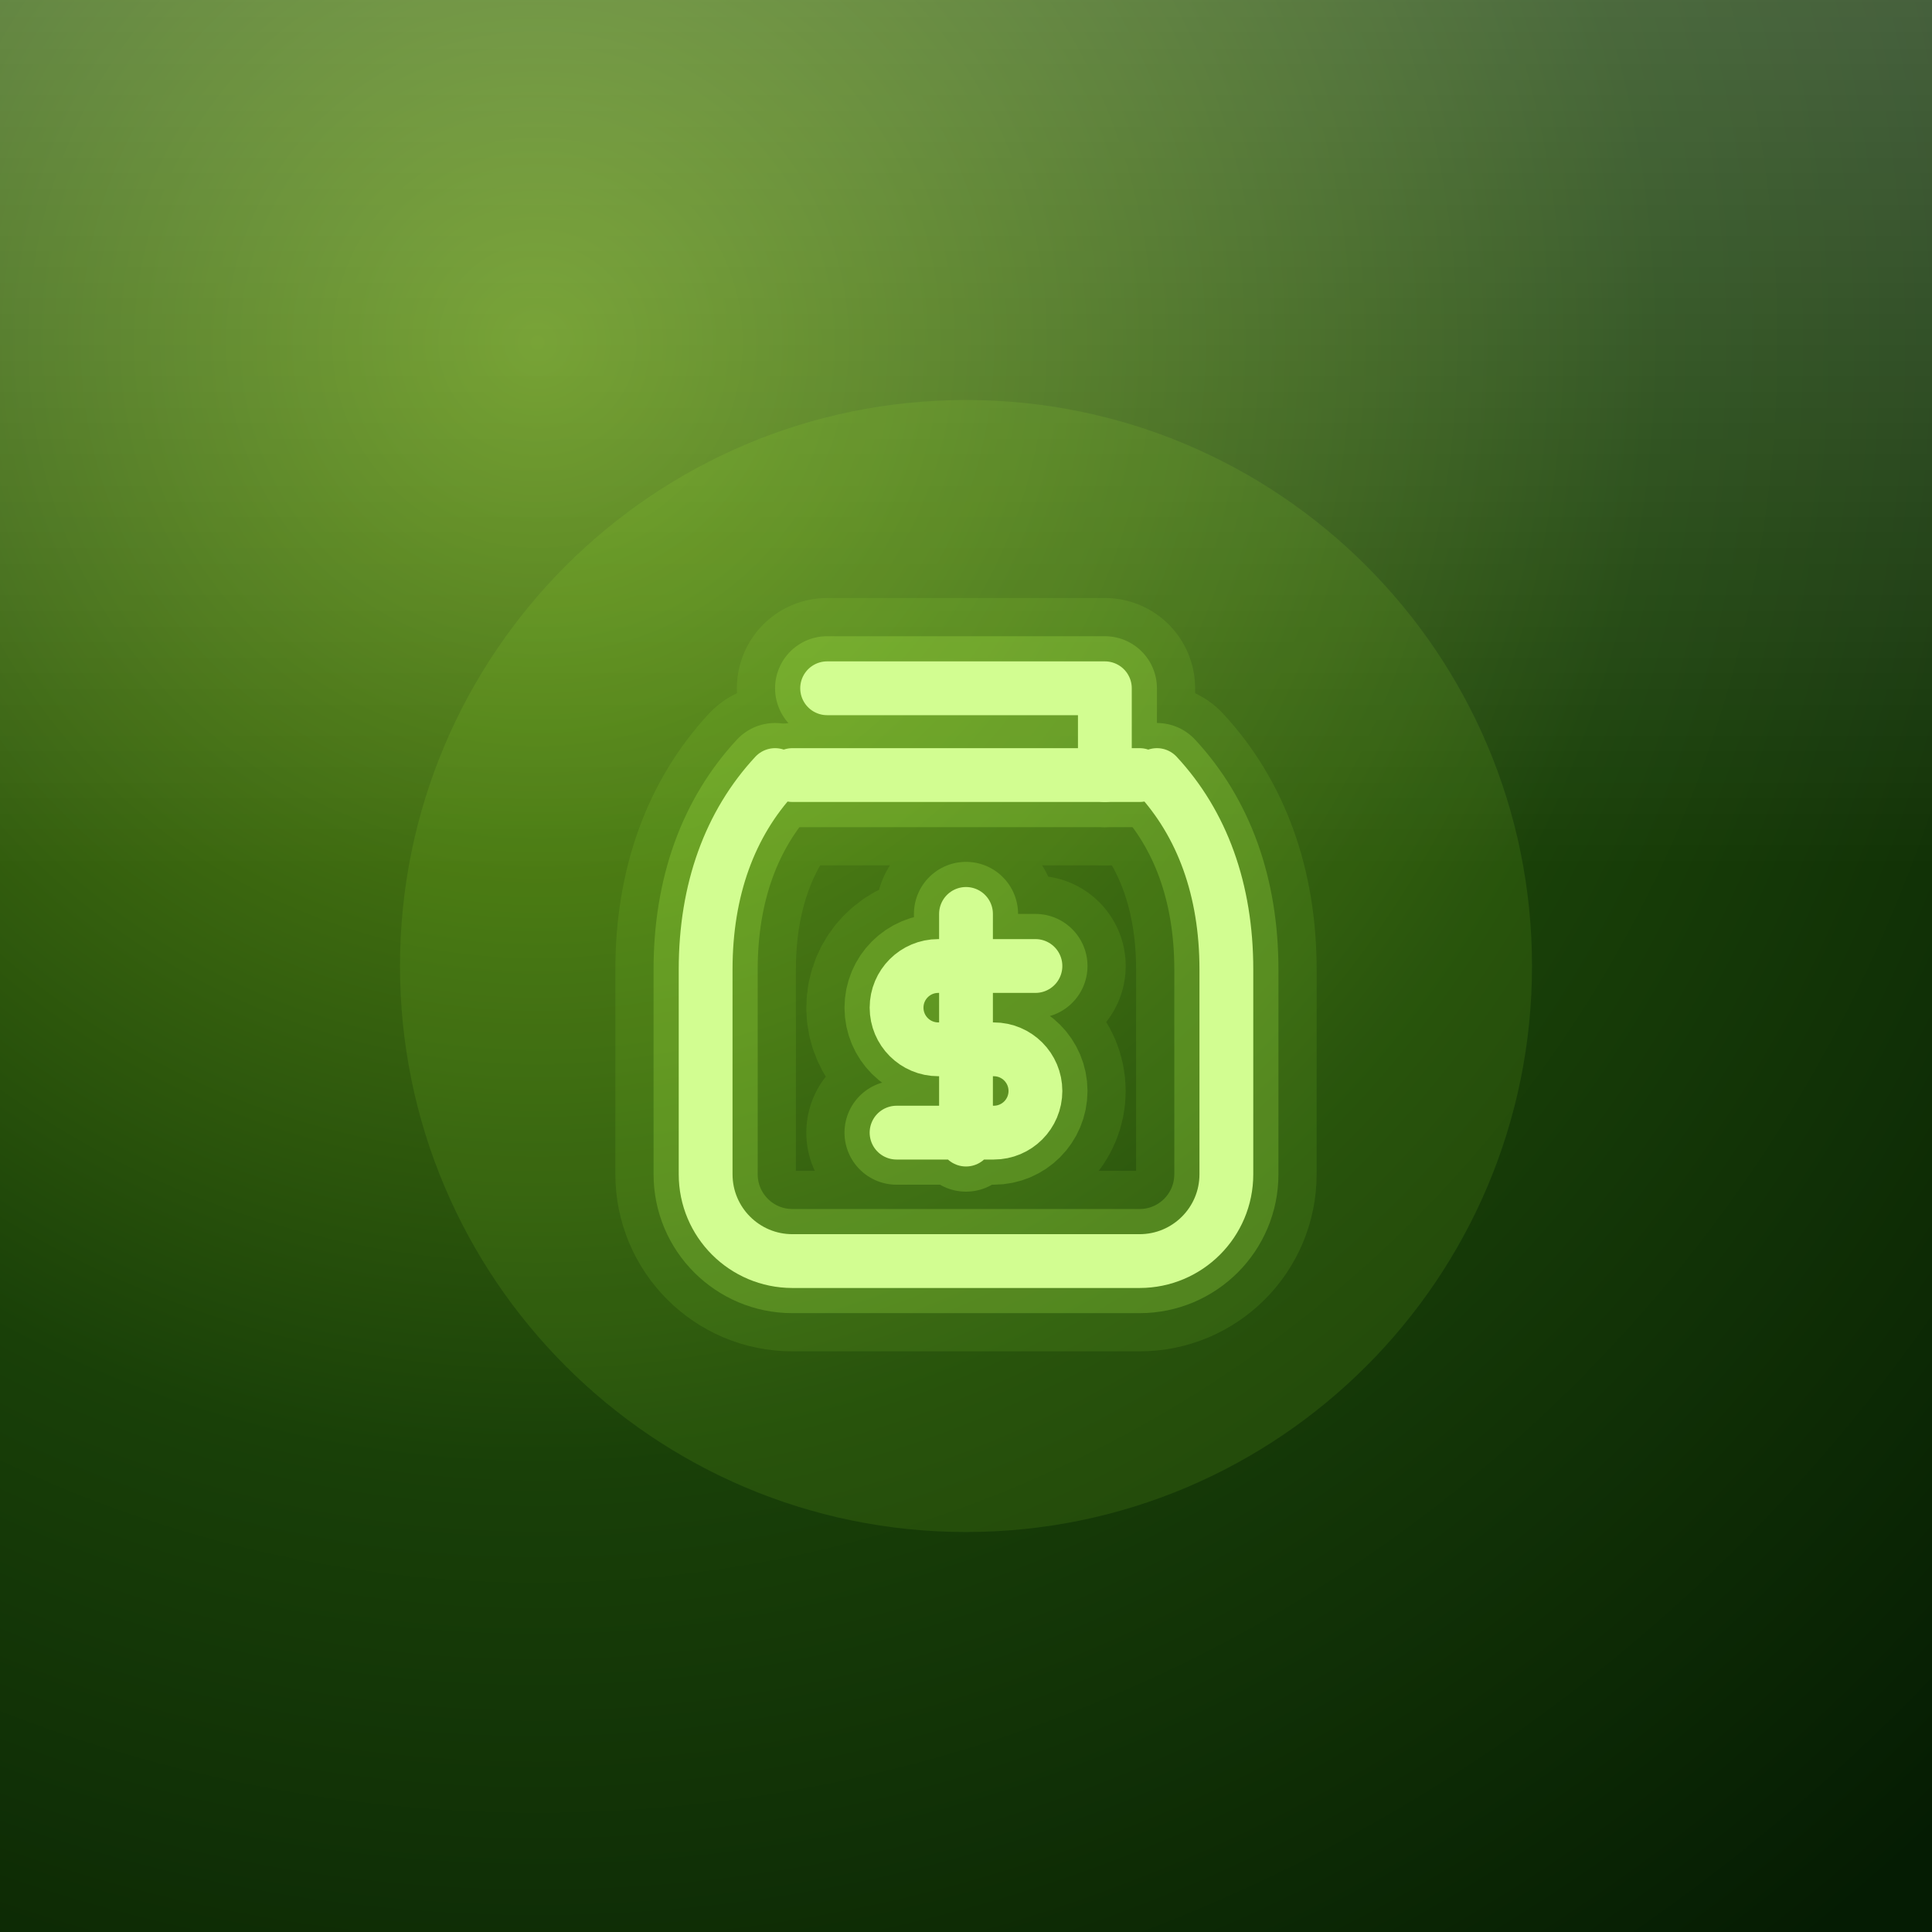
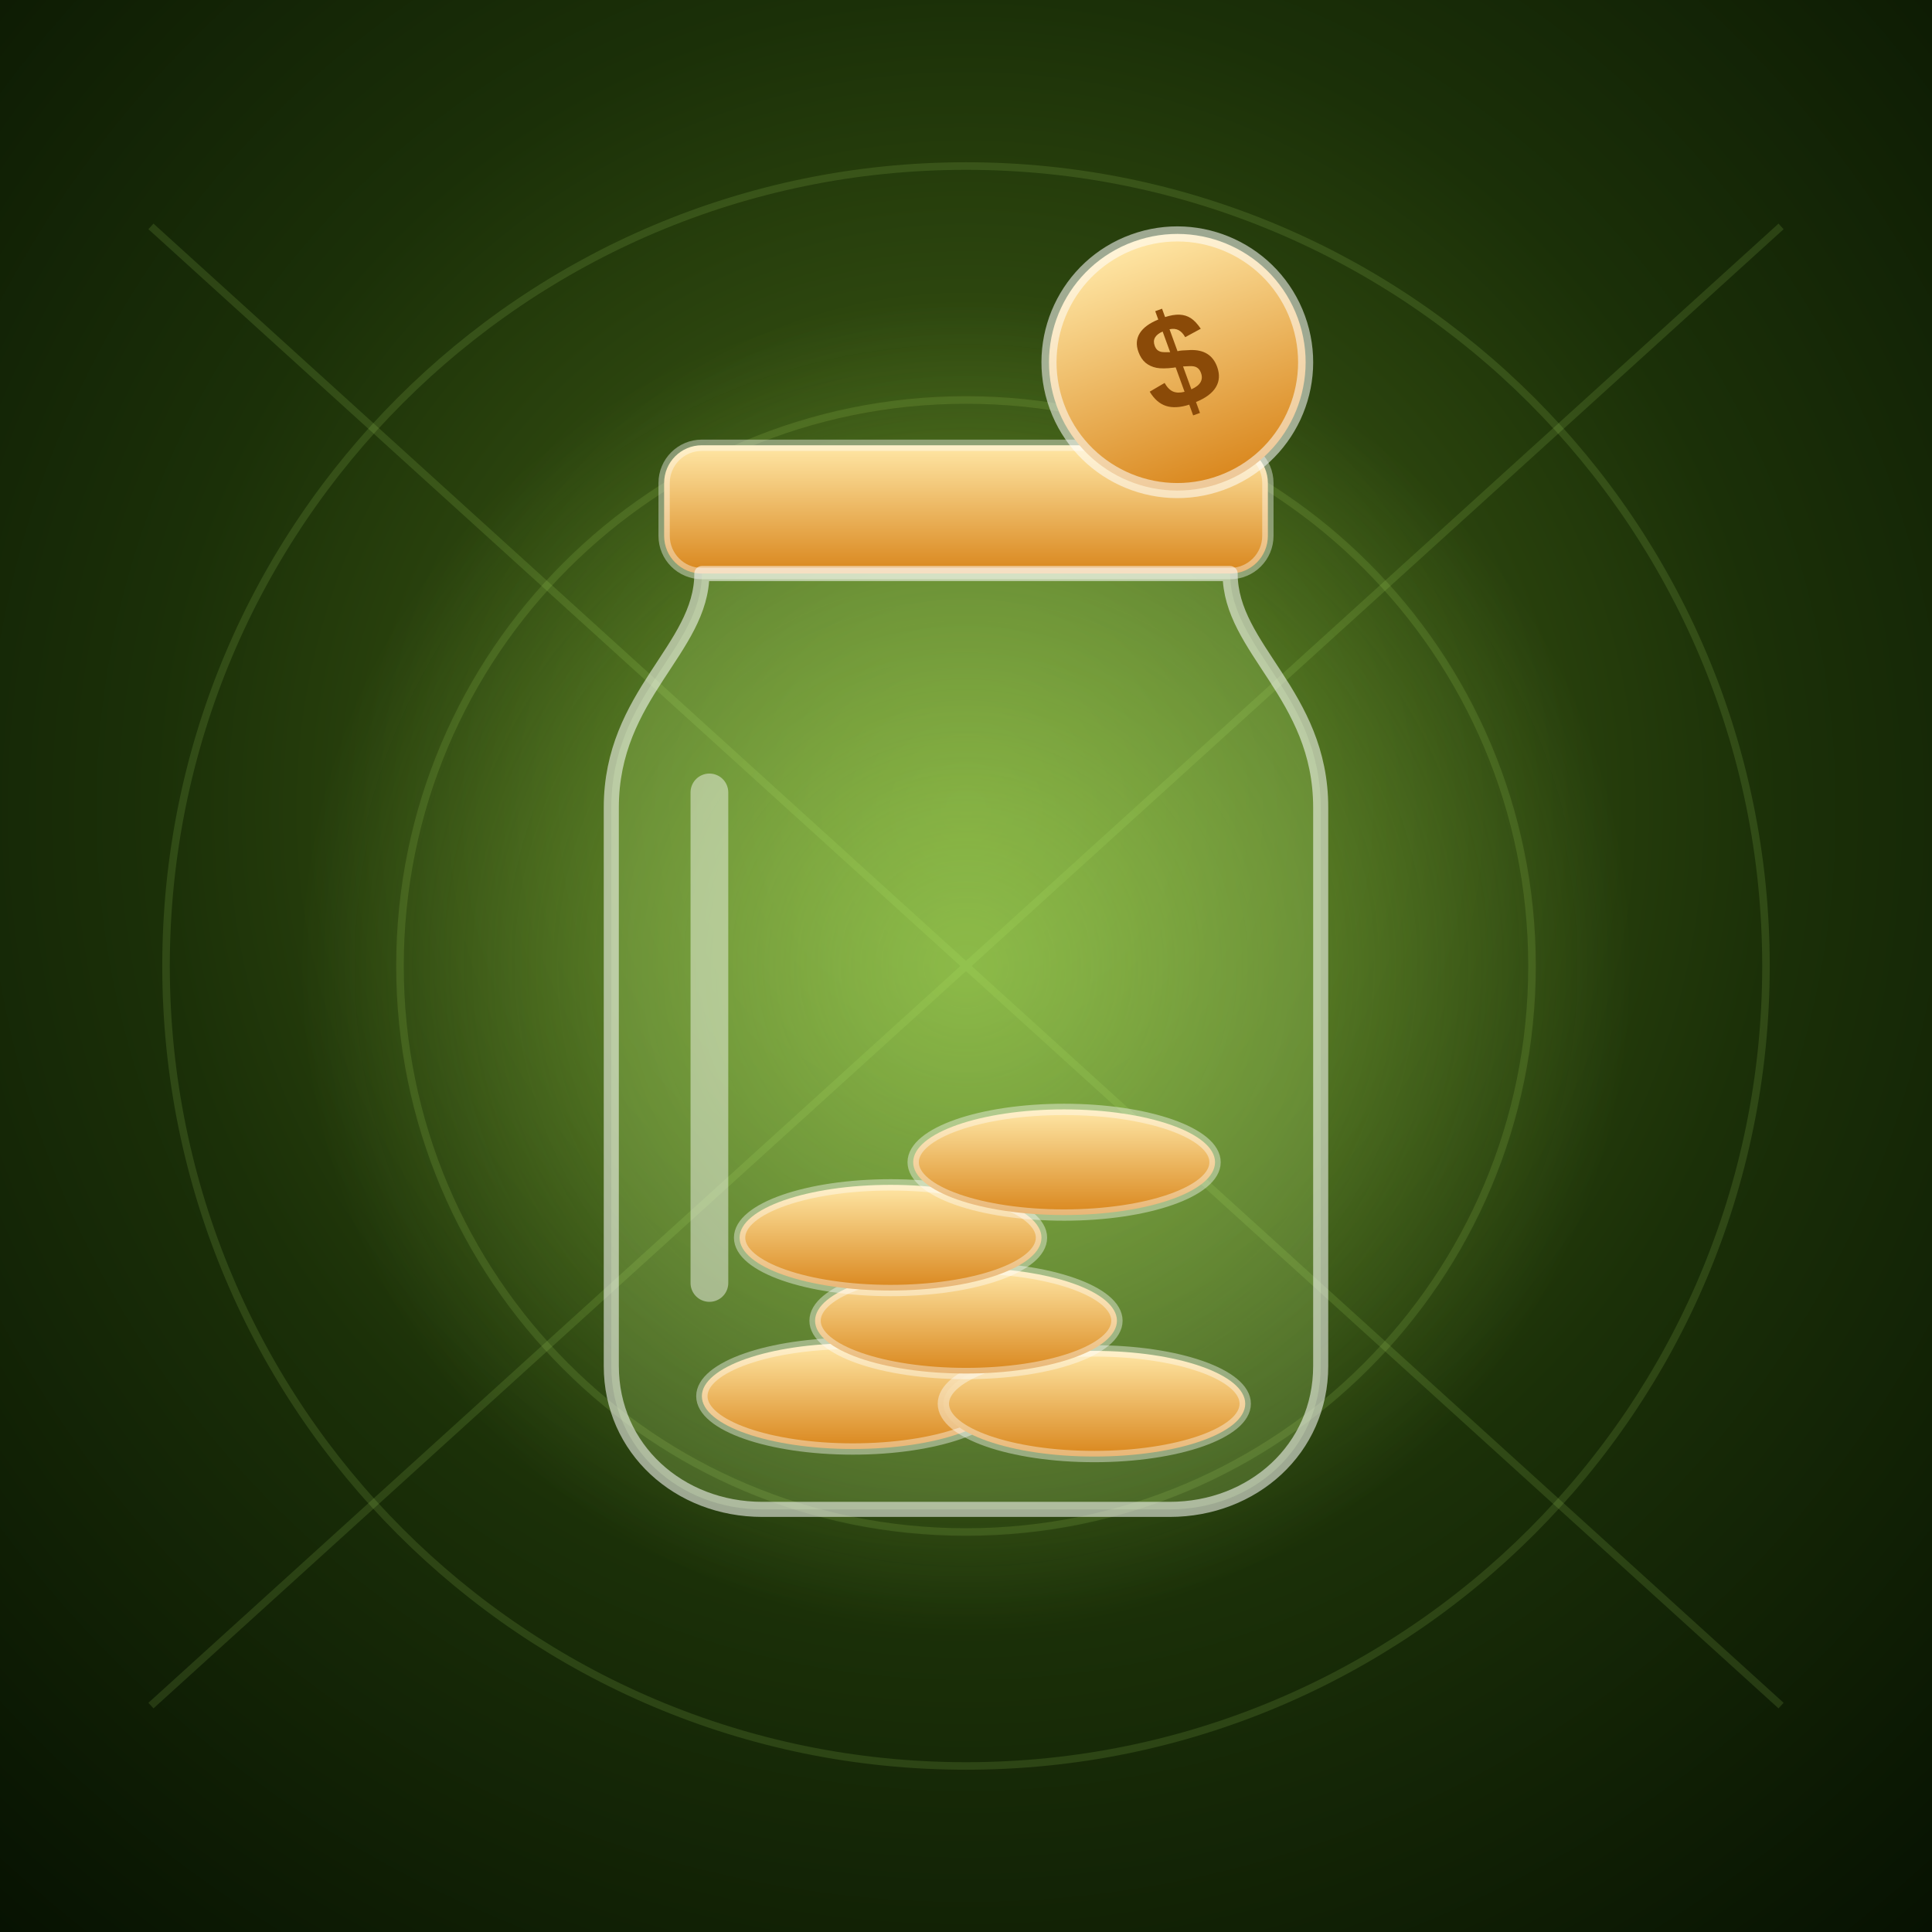
<svg xmlns="http://www.w3.org/2000/svg" viewBox="0 0 512 512">
  <defs>
-     <radialGradient id="b" cx="28%" cy="18%" r="105%">
-       <stop offset="0" stop-color="hsl(84 72% 34%)" />
-       <stop offset=".55" stop-color="hsl(102 78% 14%)" />
-       <stop offset="1" stop-color="hsl(116 80% 6%)" />
+     <radialGradient id="bg" cx="50%" cy="42%" r="76%">
+       <stop offset="0" stop-color="hsl(84 62% 26%)" />
+       <stop offset=".55" stop-color="hsl(92 70% 11%)" />
+       <stop offset="1" stop-color="hsl(100 80% 4%)" />
    </radialGradient>
-     <linearGradient id="s" x1="0" y1="0" x2="0" y2="1">
-       <stop offset="0" stop-color="#fff" stop-opacity=".22" />
-       <stop offset=".45" stop-color="#fff" stop-opacity="0" />
+     <radialGradient id="halo" cx="50%" cy="50%" r="50%">
+       <stop offset="0" stop-color="hsl(84 95% 68%)" stop-opacity=".5" />
+       <stop offset="1" stop-color="hsl(84 95% 68%)" stop-opacity="0" />
+     </radialGradient>
+     <linearGradient id="L" x1="0" y1="0" x2="1" y2="1">
+       <stop offset="0" stop-color="hsl(84 95% 86%)" />
+       <stop offset="1" stop-color="hsl(84 70% 46%)" />
    </linearGradient>
-     <clipPath id="c">
-       <rect width="512" height="512" />
-     </clipPath>
+     <linearGradient id="M" x1="0" y1="0" x2="0" y2="1">
+       <stop offset="0" stop-color="hsl(84 80% 62%)" />
+       <stop offset="1" stop-color="hsl(84 72% 30%)" />
+     </linearGradient>
+     <linearGradient id="D" x1="0" y1="0" x2="0" y2="1">
+       <stop offset="0" stop-color="hsl(84 55% 22%)" />
+       <stop offset="1" stop-color="hsl(84 60% 10%)" />
+     </linearGradient>
+     <linearGradient id="P" x1="0" y1="0" x2="1" y2="1">
+       <stop offset="0" stop-color="#fffdf7" />
+       <stop offset="1" stop-color="#d8d0bf" />
+     </linearGradient>
+     <linearGradient id="G" x1="0" y1="0" x2="0" y2="1">
+       <stop offset="0" stop-color="#ffe7a6" />
+       <stop offset="1" stop-color="#d9861c" />
+     </linearGradient>
+     <linearGradient id="R" x1="0" y1="0" x2="0" y2="1">
+       <stop offset="0" stop-color="#ff9c8a" />
+       <stop offset="1" stop-color="#c42a1c" />
+     </linearGradient>
+     <linearGradient id="S" x1="0" y1="0" x2="0" y2="1">
+       <stop offset="0" stop-color="#fff" stop-opacity=".35" />
+       <stop offset=".5" stop-color="#fff" stop-opacity="0" />
+     </linearGradient>
+     <linearGradient id="navy" x1="0" y1="0" x2="1" y2="1">
+       <stop offset="0" stop-color="#2c4274" />
+       <stop offset="1" stop-color="#101a36" />
+     </linearGradient>
  </defs>
-   <g clip-path="url(#c)">
-     <rect width="512" height="512" fill="url(#b)" />
-     <rect width="512" height="512" fill="url(#s)" />
-     <circle cx="256" cy="256" r="150" fill="hsl(84 95% 60%)" opacity=".10" />
+   <rect width="512" height="512" fill="url(#bg)" />
+   <g fill="none" stroke="hsl(84 90% 72%)" stroke-opacity=".13" stroke-width="2">
+     <circle cx="256" cy="256" r="150" />
+     <circle cx="256" cy="256" r="212" />
+     <path d="M256 256L40 60M256 256L472 60M256 256L40 452M256 256L472 452" />
  </g>
-   <g transform="translate(256 256) scale(9.2) translate(-12 -12)" fill="none" stroke-linecap="round" stroke-linejoin="round" color="hsl(84 96% 76%)">
-     <g stroke="hsl(84 100% 62%)" stroke-width="5.2" opacity=".10">
-       <path d="M7 6.5h10" />
-       <path d="M8 4h8v2.5" />
-       <path d="M6.5 6.5c-1.3 1.4-2 3.3-2 5.6V18a2.5 2.5 0 0 0 2.5 2.5h10a2.5 2.5 0 0 0 2.5-2.5v-5.9c0-2.3-.7-4.2-2-5.6" />
-       <path d="M12 10.5v6.5M14 12h-2.8a1.2 1.2 0 0 0 0 2.4h1.6a1.2 1.2 0 0 1 0 2.4H10" />
-     </g>
-     <g stroke="hsl(84 100% 66%)" stroke-width="3" opacity=".22">
-       <path d="M7 6.5h10" />
-       <path d="M8 4h8v2.5" />
-       <path d="M6.5 6.5c-1.3 1.4-2 3.3-2 5.6V18a2.5 2.5 0 0 0 2.5 2.5h10a2.5 2.5 0 0 0 2.5-2.5v-5.9c0-2.3-.7-4.2-2-5.6" />
-       <path d="M12 10.5v6.5M14 12h-2.8a1.2 1.2 0 0 0 0 2.4h1.6a1.2 1.2 0 0 1 0 2.4H10" />
-     </g>
-     <g stroke="hsl(84 96% 78%)" stroke-width="1.55">
-       <path d="M7 6.5h10" />
-       <path d="M8 4h8v2.5" />
-       <path d="M6.5 6.5c-1.3 1.4-2 3.3-2 5.6V18a2.5 2.5 0 0 0 2.5 2.5h10a2.5 2.5 0 0 0 2.5-2.5v-5.9c0-2.3-.7-4.2-2-5.6" />
-       <path d="M12 10.5v6.5M14 12h-2.8a1.2 1.2 0 0 0 0 2.4h1.6a1.2 1.2 0 0 1 0 2.4H10" />
+   <circle cx="256" cy="256" r="178" fill="url(#halo)" />
+   <rect x="176" y="118" width="160" height="34" rx="10" fill="url(#G)" stroke="#fff" stroke-opacity=".4" stroke-width="3" stroke-linejoin="round" />
+   <path d="M186 152H326C326 172 350 184 350 214V362C350 384 332 400 310 400H202C180 400 162 384 162 362V214C162 184 186 172 186 152Z" fill="hsl(84 70% 70%)" fill-opacity=".22" stroke="#fff" stroke-opacity=".55" stroke-width="4" stroke-linejoin="round" />
+   <g stroke="#fff" stroke-opacity=".4" stroke-width="3" stroke-linejoin="round">
+     <ellipse cx="226" cy="370" rx="40" ry="14" fill="url(#G)" />
+     <ellipse cx="290" cy="372" rx="40" ry="14" fill="url(#G)" />
+     <ellipse cx="256" cy="350" rx="40" ry="14" fill="url(#G)" />
+     <ellipse cx="236" cy="328" rx="40" ry="14" fill="url(#G)" />
+     <ellipse cx="282" cy="308" rx="40" ry="14" fill="url(#G)" />
+   </g>
+   <path d="M188 210V340" stroke="#fff" stroke-opacity=".45" stroke-width="10" stroke-linecap="round" />
+   <g transform="rotate(-20 312 96)">
+     <ellipse cx="312" cy="96" rx="34" ry="34" fill="url(#G)" stroke="#fff" stroke-opacity=".55" stroke-width="4" stroke-linejoin="round" />
+     <g transform="translate(312 96)">
+       <text x="0" y="12" text-anchor="middle" font-family="Arial, Helvetica, sans-serif" font-weight="700" font-size="36" fill="#8a4a08">$</text>
    </g>
  </g>
</svg>
